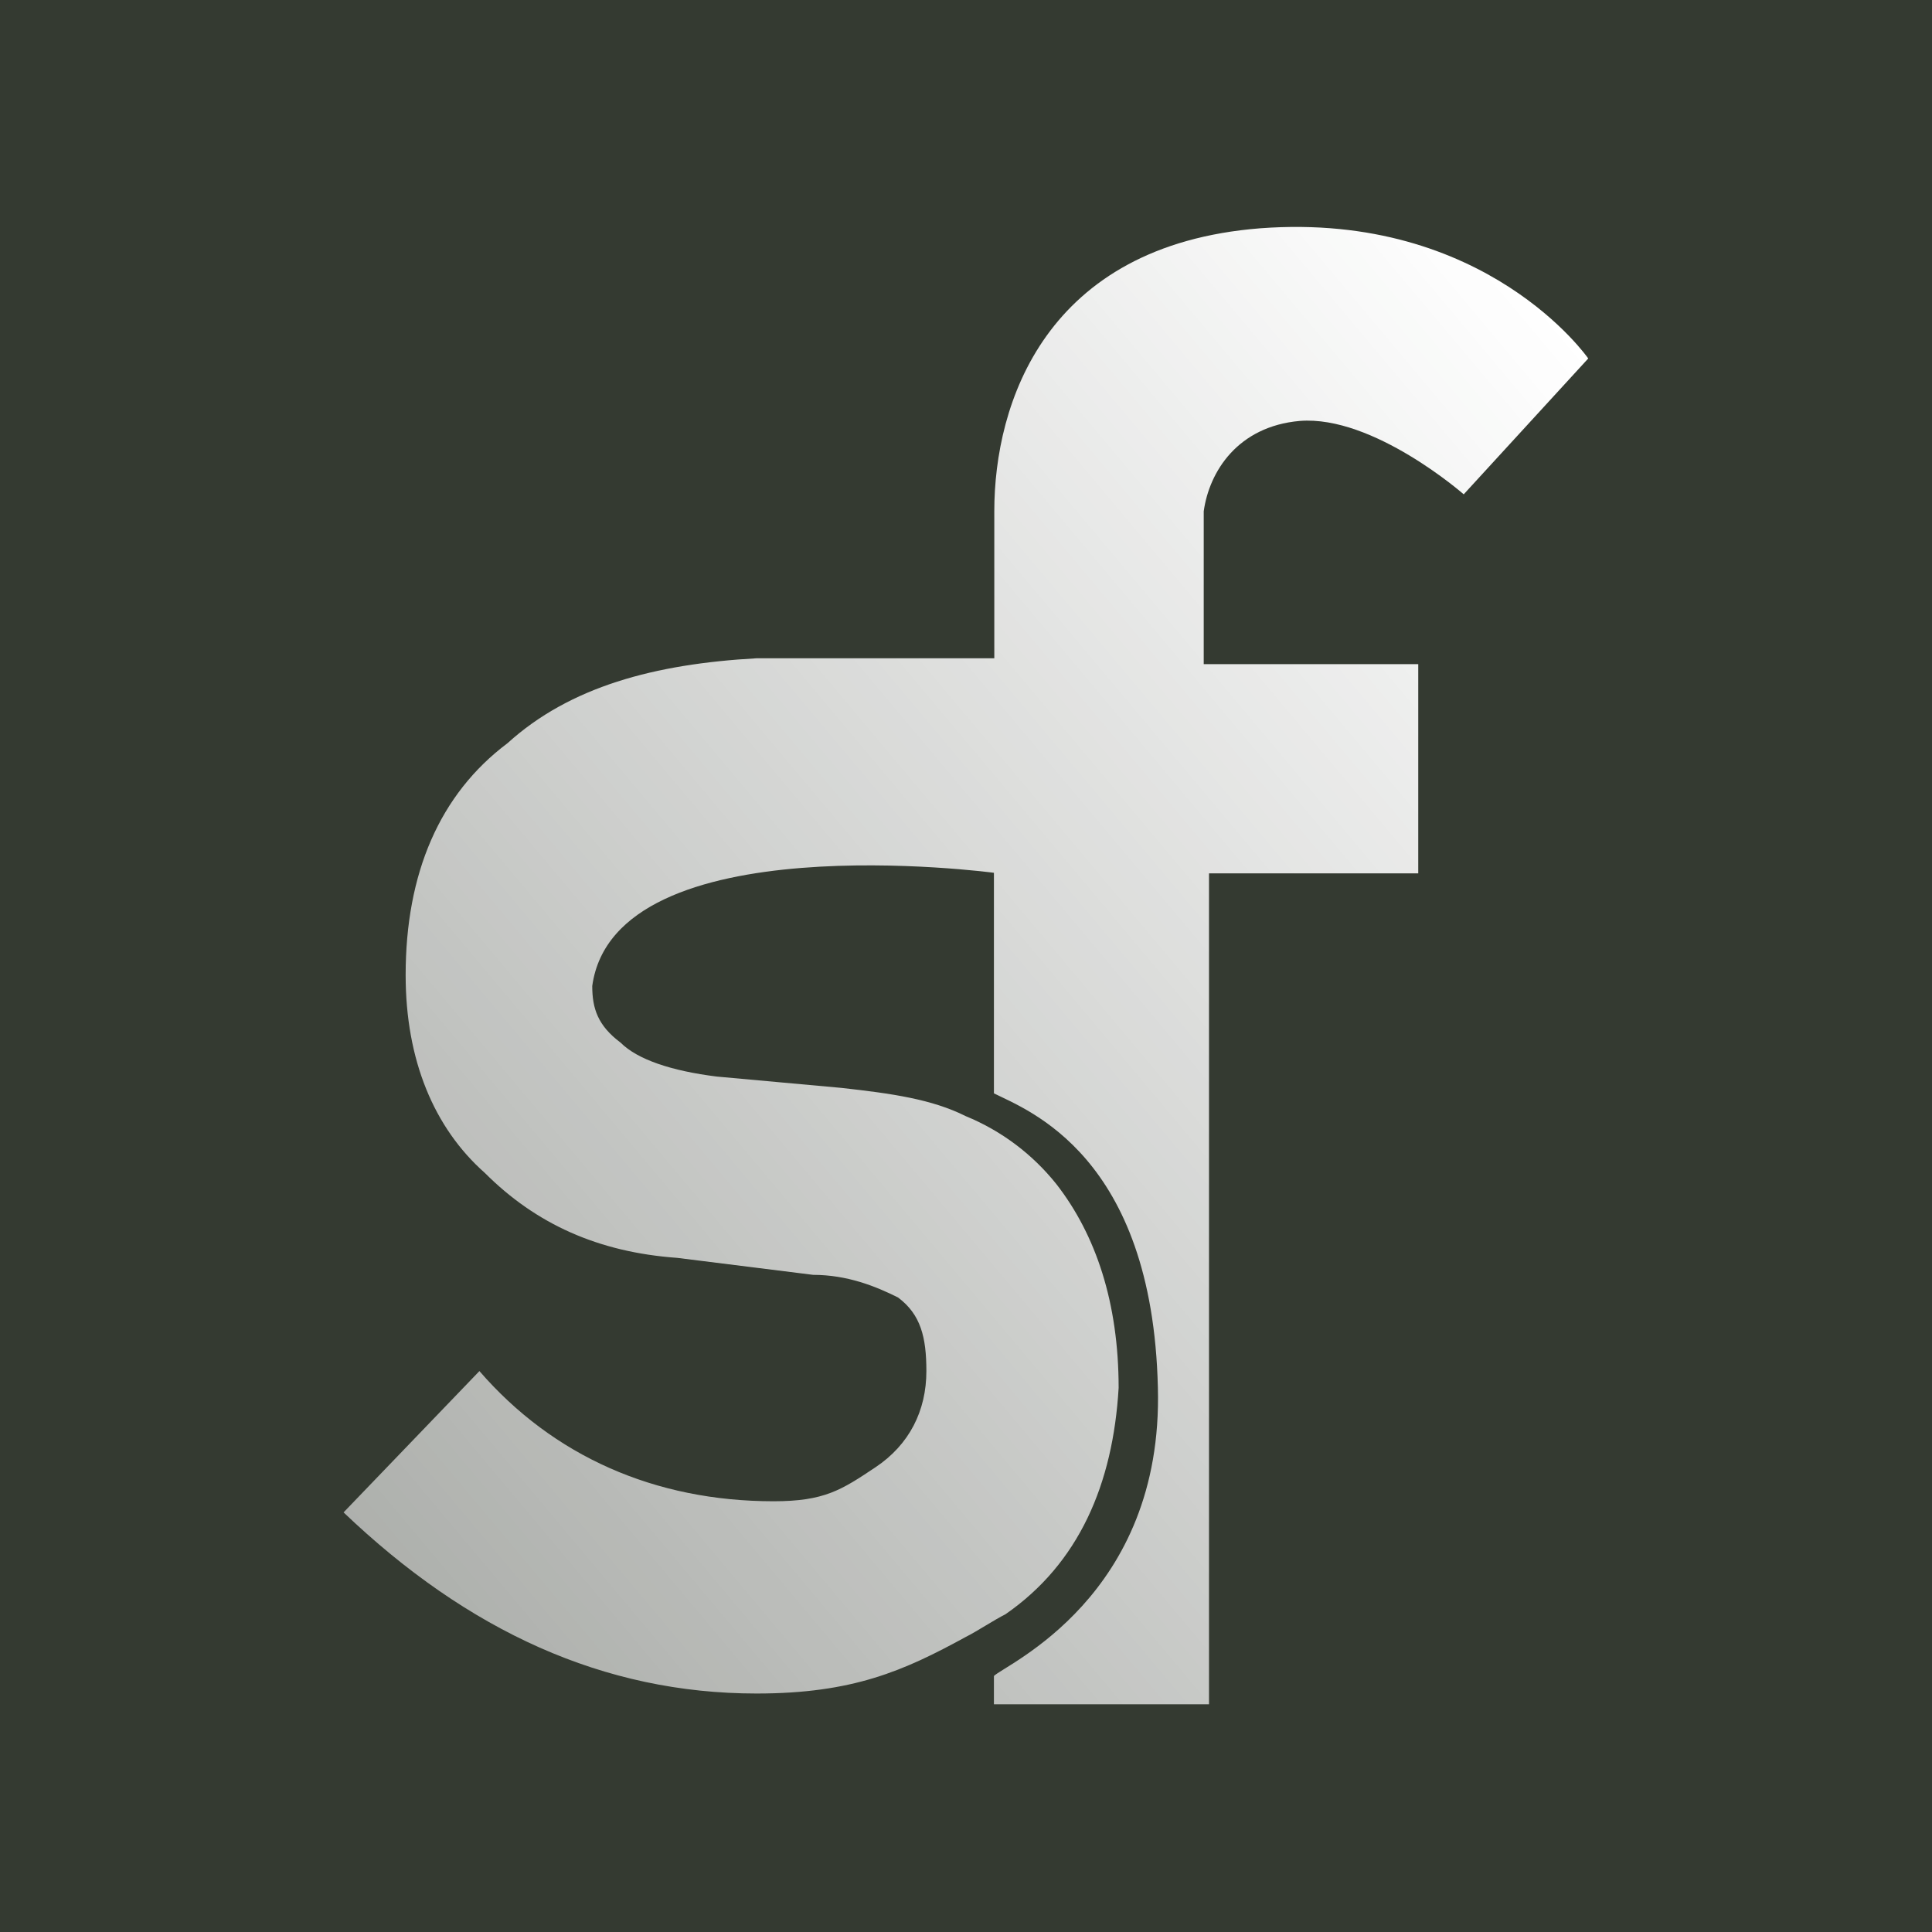
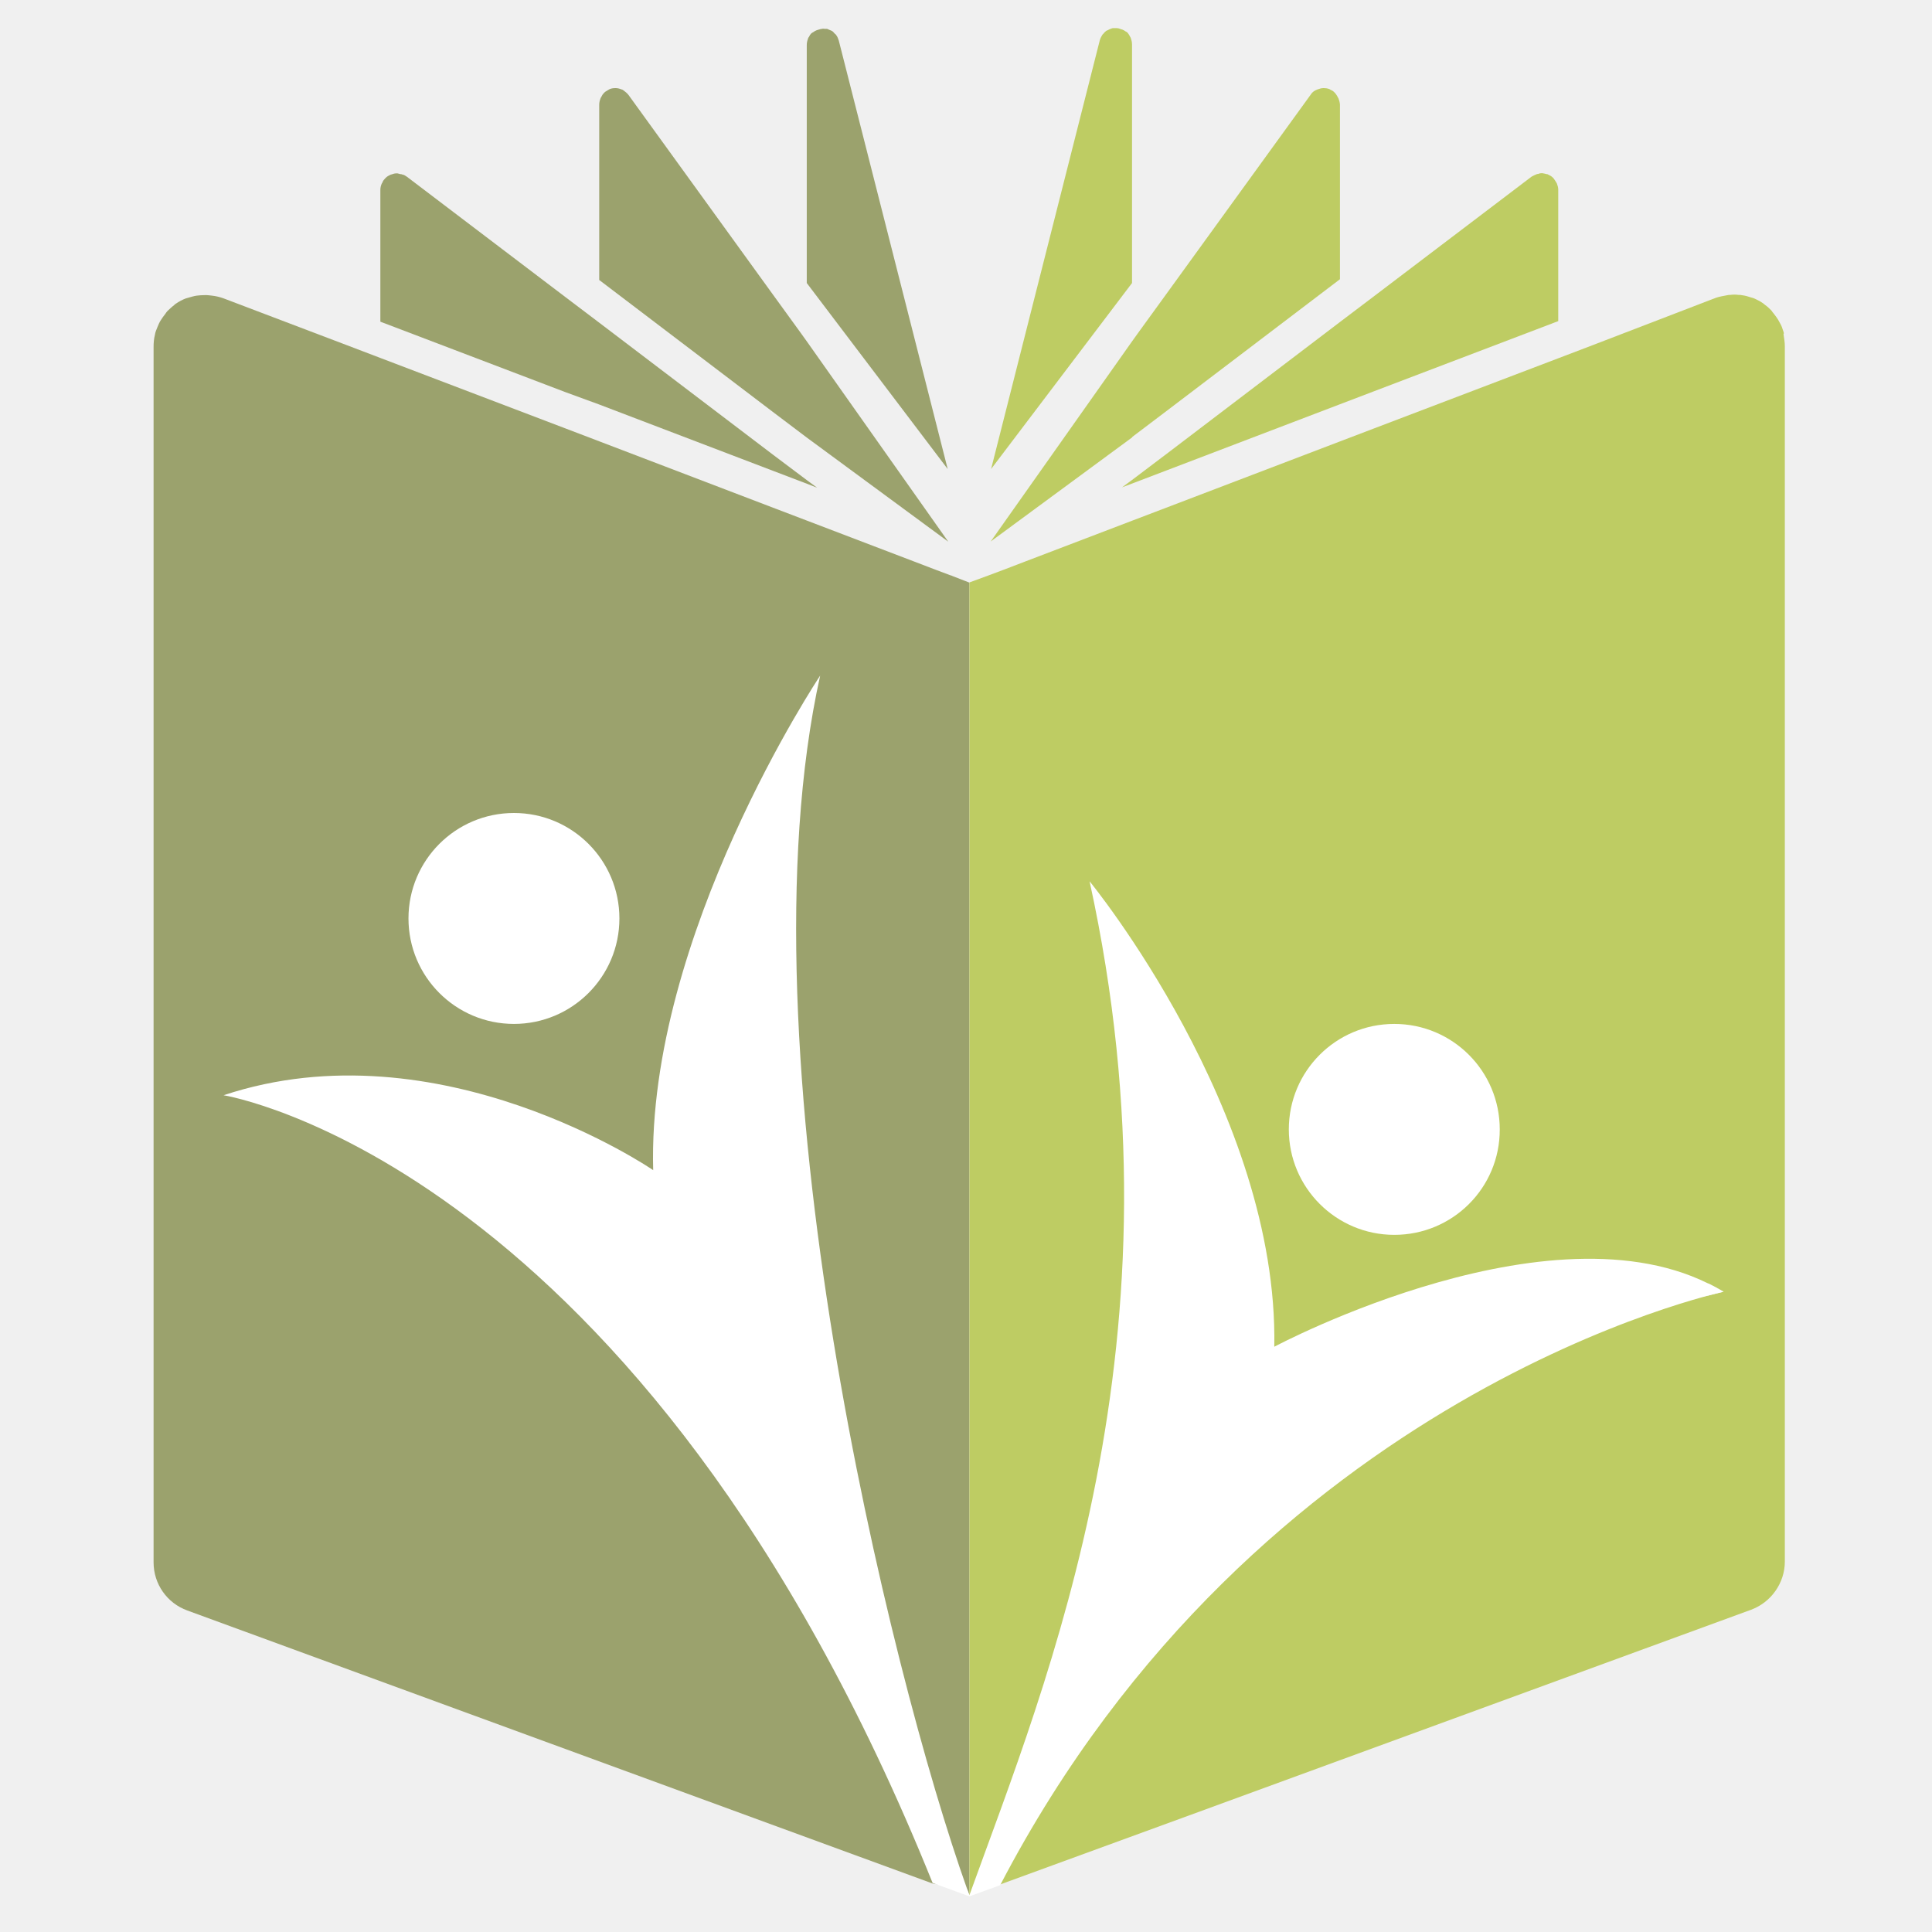
<svg xmlns="http://www.w3.org/2000/svg" version="1.1" id="Layer_1" x="0px" y="0px" viewBox="0 0 1024 1024" style="enable-background:new 0 0 1024 1024;" xml:space="preserve">
  <style type="text/css">
- 	.st0{fill:#343A31;}
- 	.st1{fill:url(#SVGID_1_);}
+ 	.st0{fill:#9BA26D;}
+ 	.st1{fill:#BECC63;}
+ 	.st2{fill:#FFFFFF;}
</style>
-   <g id="surface1">
-     <path class="st0" d="M0,0h1024v1024H0V0z" />
-     <linearGradient id="SVGID_1_" gradientUnits="userSpaceOnUse" x1="248.712" y1="121.832" x2="592.96" y2="410.682" gradientTransform="matrix(2 0 0 -2 -278 1089.8)">
-       <stop offset="0" style="stop-color:#FFFFFF;stop-opacity:0.6" />
-       <stop offset="1" style="stop-color:#FFFFFF" />
-     </linearGradient>
-     <path class="st1" d="M688.9,223.1c39-3.1,86.9,38.9,86.9,38.9l66-72c0,0-54-78-173.9-69C553.9,130,527,214,527,270.9v78H401   c-54,3-98.9,15-132,45c-36,27-54,69-54,122.9c0,45,15,81,42,104.9c27,27,60,42,102,45l72,9c18,0,33,6,45,12c12,9,15,21,15,39   c0,21-9,39-27,51s-27,18-54,18c-63,0-116.9-24-155.9-69l-72,74.9c66,63,138,96,218.9,96c51,0,78-12,110.9-30c6-3,15-9,21-12   c39-27,57-69,60-120c0-45-12-81-33-108c-12.7-15.9-29.2-28.3-48-36c-18-9-39-12-66-15l-66-6c-24-3-42-9-51-18c-12-9-15-18-15-30   c12-86.9,212.9-60,212.9-60v116.9c18,9,84,33,86.9,155.9c3,110.9-81,146.9-86.9,152.9v15h114V462.9h110.9V352H638v-81   C640.9,250,656,226,688.9,223.1z" />
+   <path class="st0" d="M444.6,21.6c-0.4-1.2-0.7-2.1-1.4-3c-0.2-0.4-0.5-0.5-0.7-0.7c-0.5-0.5-0.9-1.1-1.4-1.4  c-0.4-0.2-0.7-0.4-1.1-0.5c-0.5-0.2-1.1-0.5-1.6-0.7c-0.4,0-0.7,0-1.1,0c-0.5,0-1.1-0.2-1.6,0c-0.5,0-1.2,0.2-1.8,0.4  c-0.4,0.2-0.9,0.2-1.2,0.4c-0.5,0.2-1.1,0.5-1.6,0.9c-0.4,0.2-0.7,0.4-1.1,0.7c-0.5,0.5-0.9,1.1-1.2,1.8c-0.2,0.4-0.5,0.5-0.5,0.9  c-0.4,1.1-0.7,2.1-0.7,3.5V150l74.7,98.6L444.6,21.6z" />
+   <path class="st1" d="M600,23.5c0-1.4-0.4-2.5-0.7-3.5c-0.2-0.4-0.4-0.5-0.5-0.9c-0.4-0.7-0.7-1.2-1.2-1.8c-0.4-0.4-0.7-0.5-1.1-0.7  c-0.5-0.4-1.1-0.7-1.6-0.9c-0.4-0.2-0.9-0.2-1.2-0.4c-0.5-0.2-1.2-0.4-1.8-0.4s-1.1,0-1.6,0c-0.4,0-0.7,0-1.2,0.2  c-0.5,0.2-1.1,0.4-1.6,0.7c-0.4,0.2-0.7,0.4-1.1,0.5c-0.5,0.4-1.1,0.9-1.4,1.4c-0.2,0.2-0.5,0.4-0.7,0.7c-0.5,0.9-1.1,1.8-1.4,3  l-57.6,227.2L600,150V23.5z" />
+   <path class="st0" d="M427.6,231.9l75,55.2l-75-106.2l-4.1-5.7l-14-19.3L333.1,50.3l0,0c-0.9-1.1-1.8-1.8-2.8-2.5  c-0.4-0.2-0.5-0.4-0.9-0.4c-0.9-0.4-2-0.7-3-0.7c-0.2,0-0.2,0-0.4,0c-1.1,0-2,0.2-2.8,0.5c-0.2,0.2-0.5,0.2-0.7,0.4  c-0.7,0.4-1.2,0.7-1.8,1.1c-0.2,0.2-0.5,0.5-0.7,0.7c-0.5,0.5-0.9,1.1-1.2,1.8c-0.2,0.4-0.4,0.5-0.5,0.9c-0.4,1.1-0.7,2.1-0.7,3.4  v92.9l92,69.9L427.6,231.9z" />
+   <path class="st0" d="M433.1,258.5l-5.3-3.9l0,0L409.7,241l-92-69.9l-18.1-13.7l-83.9-63.7c-0.7-0.5-1.6-1.1-2.5-1.2  c-0.4-0.2-0.5-0.2-0.9-0.2c-0.5-0.2-1.1-0.2-1.6-0.4c-0.2,0-0.5,0-0.7,0c-0.7,0-1.6,0.2-2.3,0.5c-0.2,0-0.5,0.2-0.7,0.2  c-0.9,0.4-1.8,0.9-2.5,1.6c-0.2,0.2-0.2,0.2-0.4,0.4c-0.5,0.5-1.1,1.2-1.4,2.1c-0.2,0.2-0.2,0.5-0.4,0.7c-0.4,0.9-0.7,2-0.7,3.2  v69.9l97.7,37.2l18.3,6.7l92,35.1l18.1,6.9l0,0L433.1,258.5z" />
+   <path class="st1" d="M825.2,97.3c-0.2-0.2-0.2-0.5-0.4-0.7c-0.4-0.7-0.9-1.4-1.4-2.1c-0.2-0.2-0.2-0.2-0.4-0.4  c-0.7-0.7-1.6-1.2-2.5-1.6c-0.2-0.2-0.5-0.2-0.7-0.2c-0.7-0.2-1.6-0.4-2.3-0.5c-0.2,0-0.5,0-0.7,0c-0.5,0-1.1,0.2-1.6,0.4  c-0.4,0-0.5,0-0.9,0.2c-0.9,0.4-1.6,0.7-2.5,1.2L728,157.2l-18.1,13.7l-91.9,69.9L600,254.4l0,0l-5.3,3.9l5.3-2l0,0l18.1-6.9  l92-35.1l18.1-6.9l97.7-37.2v-69.7C825.9,99.4,825.6,98.4,825.2,97.3z" />
+   <path class="st0" d="M512.7,1001.5c0.4,1.1,0.7,2,1.1,3V347.9v-0.2v-27.7v-11.2l-9-3.5l-0.4-0.2l-0.7-0.2l-8-3l-11.5-4.4l-56.6-21.6  l-18.1-6.9l-91.9-35.1l-18.1-6.9l-97.7-37.2l-18.1-6.9l-65.3-24.8c-2-0.7-4.1-1.2-6-1.4c-0.5,0-1.1-0.2-1.8-0.2  c-1.4-0.2-2.8,0-4.3,0c-0.7,0-1.4,0.2-2.1,0.2c-1.4,0.2-3,0.7-4.4,1.1c-0.5,0.2-0.9,0.2-1.4,0.4c-1.8,0.7-3.5,1.6-5.1,2.7  c-0.4,0.2-0.7,0.5-1.1,0.9c-1.2,0.9-2.3,2-3.4,3c-0.5,0.5-0.9,1.1-1.2,1.6c-0.9,1.1-1.6,2.1-2.3,3.2c-0.4,0.5-0.7,1.2-1.1,2  c-0.5,1.2-1.1,2.5-1.6,3.9c-0.2,0.7-0.4,1.2-0.5,2c-0.5,2-0.7,4.1-0.7,6.4v644.2c0,11.4,7.1,21.6,17.9,25.5l395,144.7" />
+   <circle class="st2" cx="272.4" cy="486.8" r="55.9" />
+   <path class="st1" d="M945.3,177.1c0.4-0.5,0-1.2-0.2-1.8c-0.4-1.4-0.9-2.7-1.6-3.9c-0.4-0.7-0.7-1.2-1.1-2c-0.7-1.1-1.4-2.1-2.3-3.2  c-0.4-0.5-0.9-1.1-1.2-1.6c-1.1-1.1-2.1-2.1-3.4-3c-0.4-0.4-0.7-0.5-1.1-0.9c-1.6-1.1-3.4-2-5.1-2.7c-0.4-0.2-0.9-0.2-1.4-0.4  c-1.4-0.5-2.8-0.9-4.4-1.1c-0.7-0.2-1.4-0.2-2.1-0.2c-1.4-0.2-2.8-0.2-4.3,0c-0.5,0-1.1,0-1.8,0.2c-2,0.4-4.1,0.7-6,1.4L844,183  l-18.1,6.9l-97.7,37.2l-18.1,6.9l-92,35.1l-18.1,6.9l-56.6,21.6l-11.5,4.4l-8,3l-10.1,3.7v11.2v0.2v673.2v11.4l16.3-5.9l28.2-10.3  l71.7-26.2l298.1-109.1c10.6-3.9,17.9-14.2,17.9-25.5V183.5C946,181.4,945.6,179.2,945.3,177.1z M904.9,686.8l0.5-6.6  c2.8,1.4,5.5,2.8,8.2,4.4C913.4,684.7,910.4,685.4,904.9,686.8z" />
+   <g>
+     <path class="st2" d="M739,654.5c31,0,56-25,55.9-55.9c0-30.9-25-55.9-55.9-55.9s-55.9,25-55.9,55.9S708.2,654.5,739,654.5z" />
+     <path class="st2" d="M675.4,713.8c2.3-124.5-97.9-246.7-97.9-246.7c53.2,243-22.5,423.3-63.7,537.4c-0.4-1.1-0.7-2-1.1-3   c-41.1-115.1-122-445.3-78-643.4c0,0-91.9,137.8-88.5,262.1c0,0-113.3-77.7-227.7-39.7c0,0,221.7,35.3,375.8,417.5l0,0l0,0   l19.5,7.1l0,0l0,0l0,0l0,0l16.3-5.9c136.7-262.3,383.3-314.5,383.3-314.5C827.9,632.4,675.4,713.8,675.4,713.8z" />
  </g>
+   <path class="st1" d="M709.4,52.1c-0.2-0.4-0.4-0.5-0.5-0.9c-0.4-0.7-0.7-1.2-1.2-1.8c-0.2-0.2-0.5-0.5-0.7-0.7  c-0.5-0.5-1.2-0.9-1.8-1.1c-0.2-0.2-0.5-0.4-0.7-0.4c-0.9-0.4-2-0.5-2.8-0.5c-0.2,0-0.2,0-0.4,0c-1.1,0-2,0.4-3,0.7  c-0.4,0.2-0.5,0.2-0.9,0.4c-1.1,0.5-2,1.2-2.8,2.5l-76.4,105.5l-14,19.3l-4.1,5.7l-75,106.2l75-55.2v-0.2l18.1-13.7l92-69.9V55.4  C710.1,54.2,709.8,53.1,709.4,52.1z" />
</svg>
